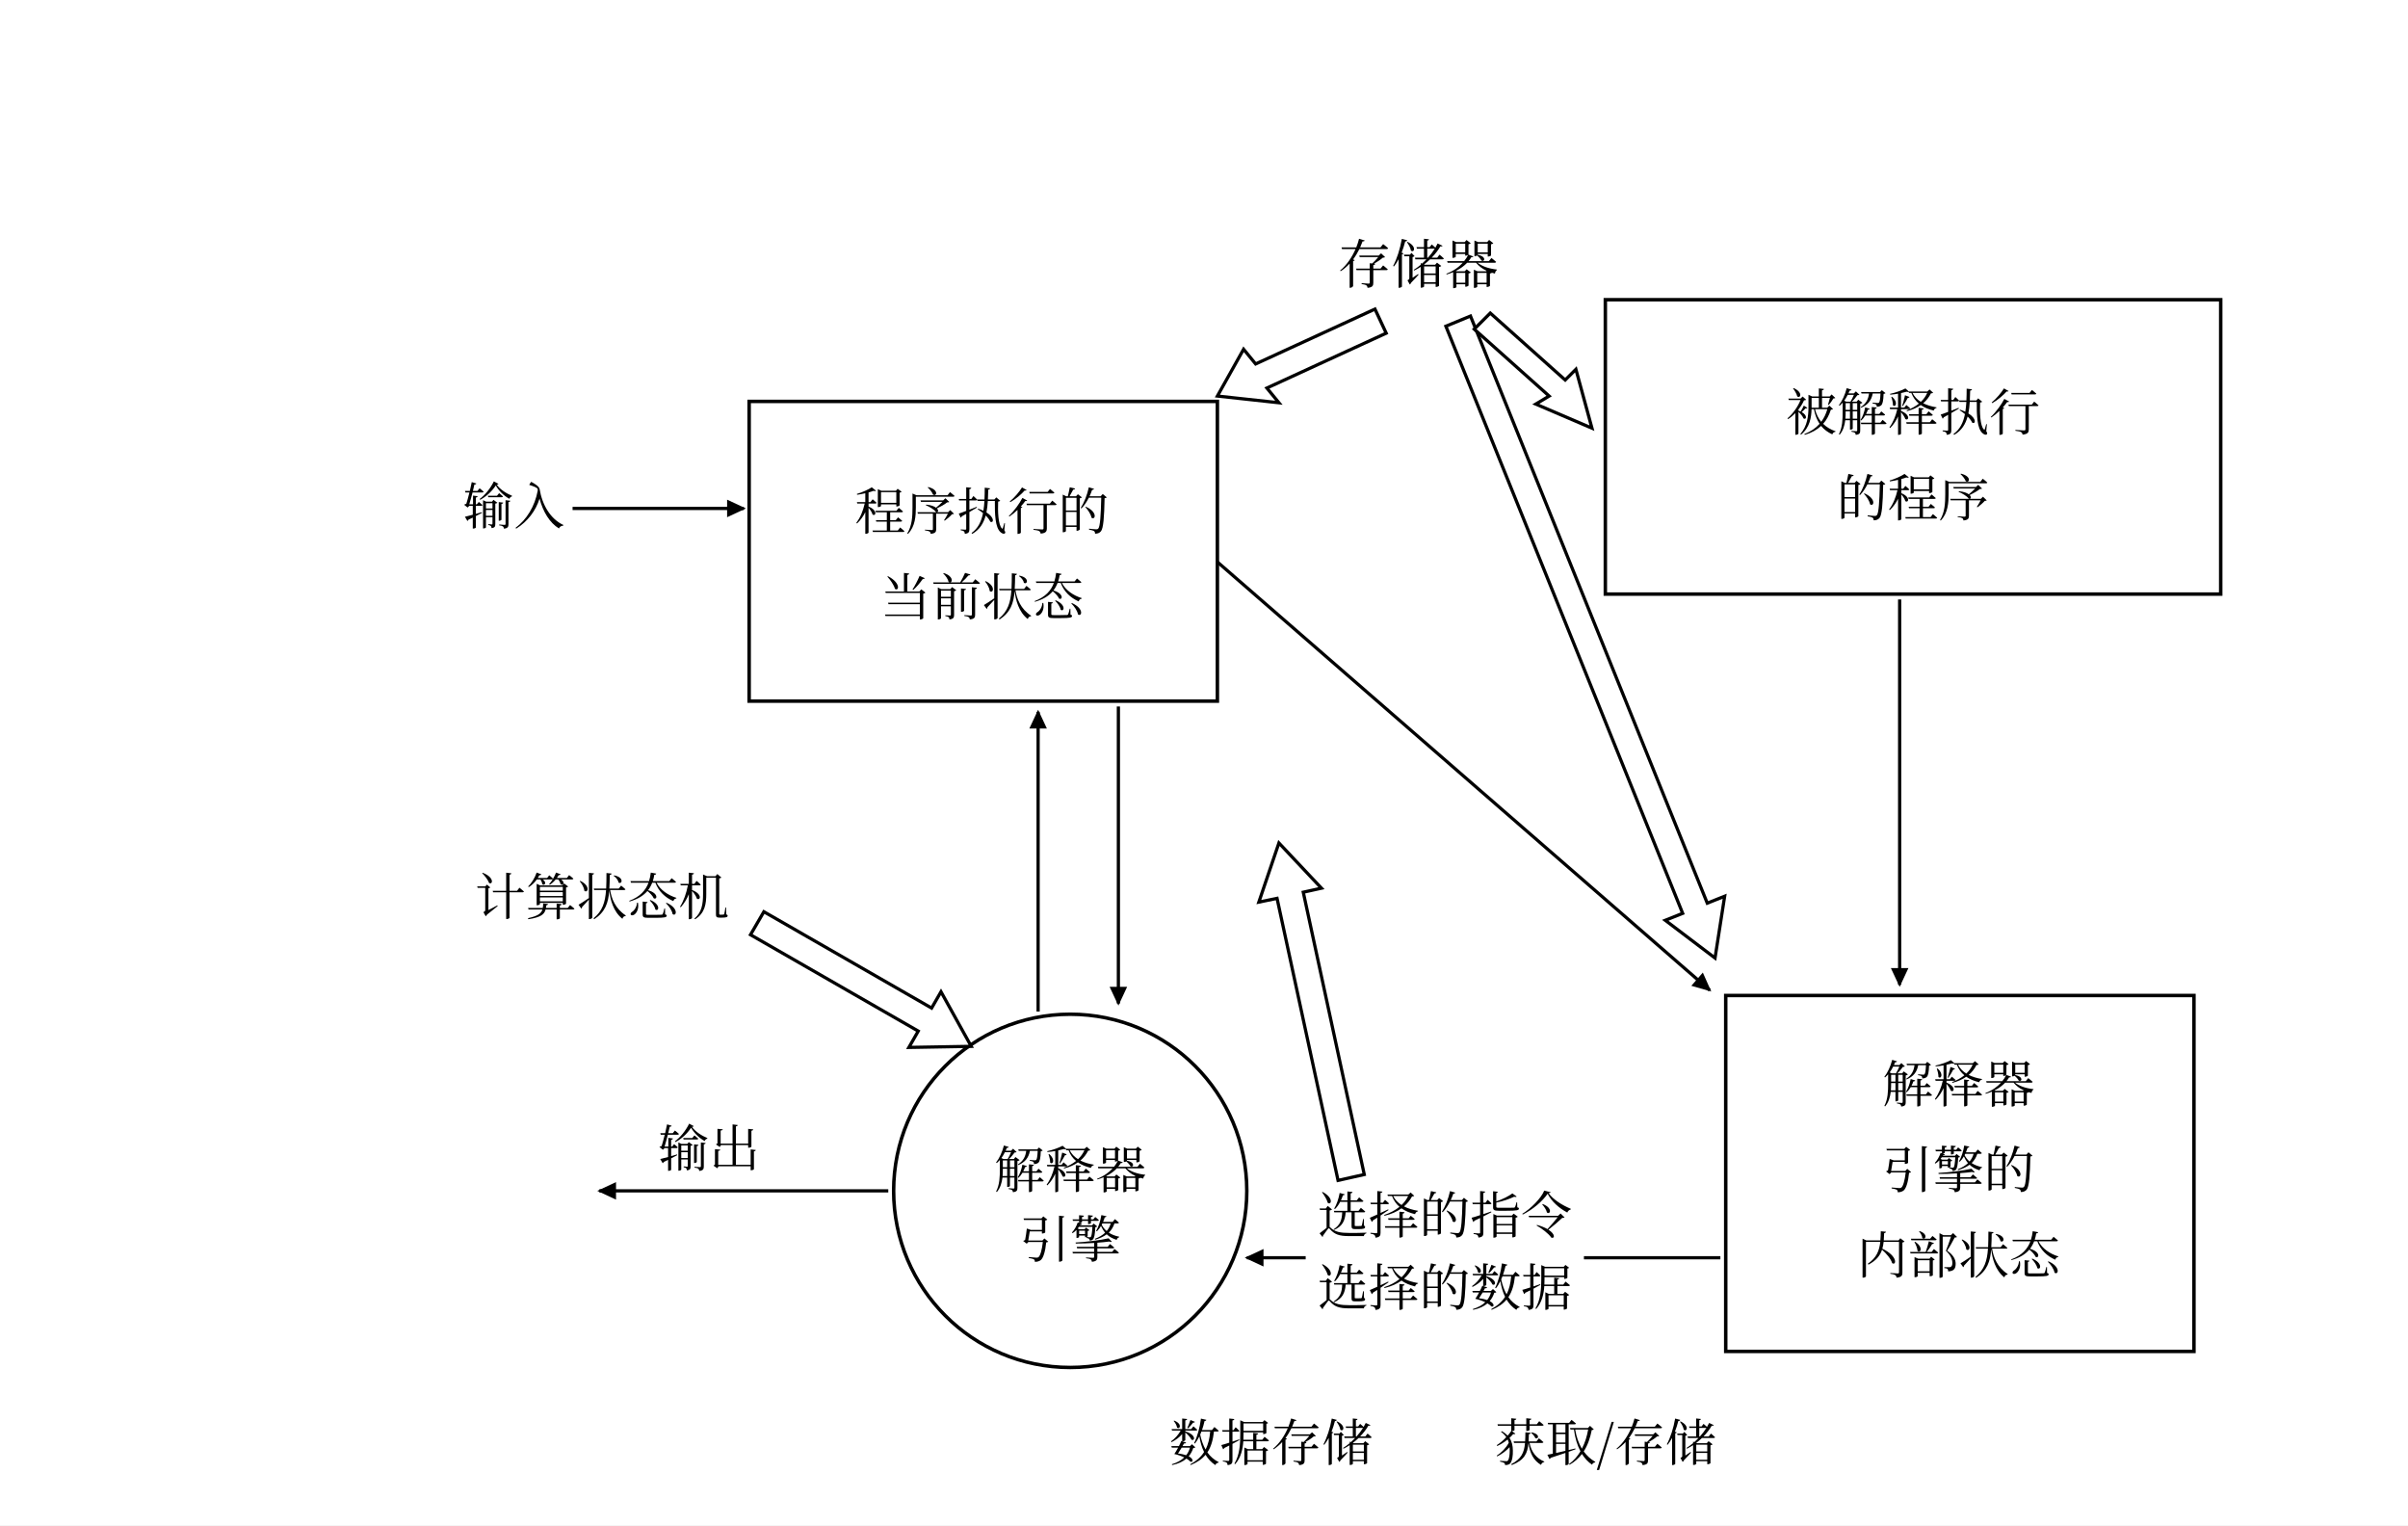
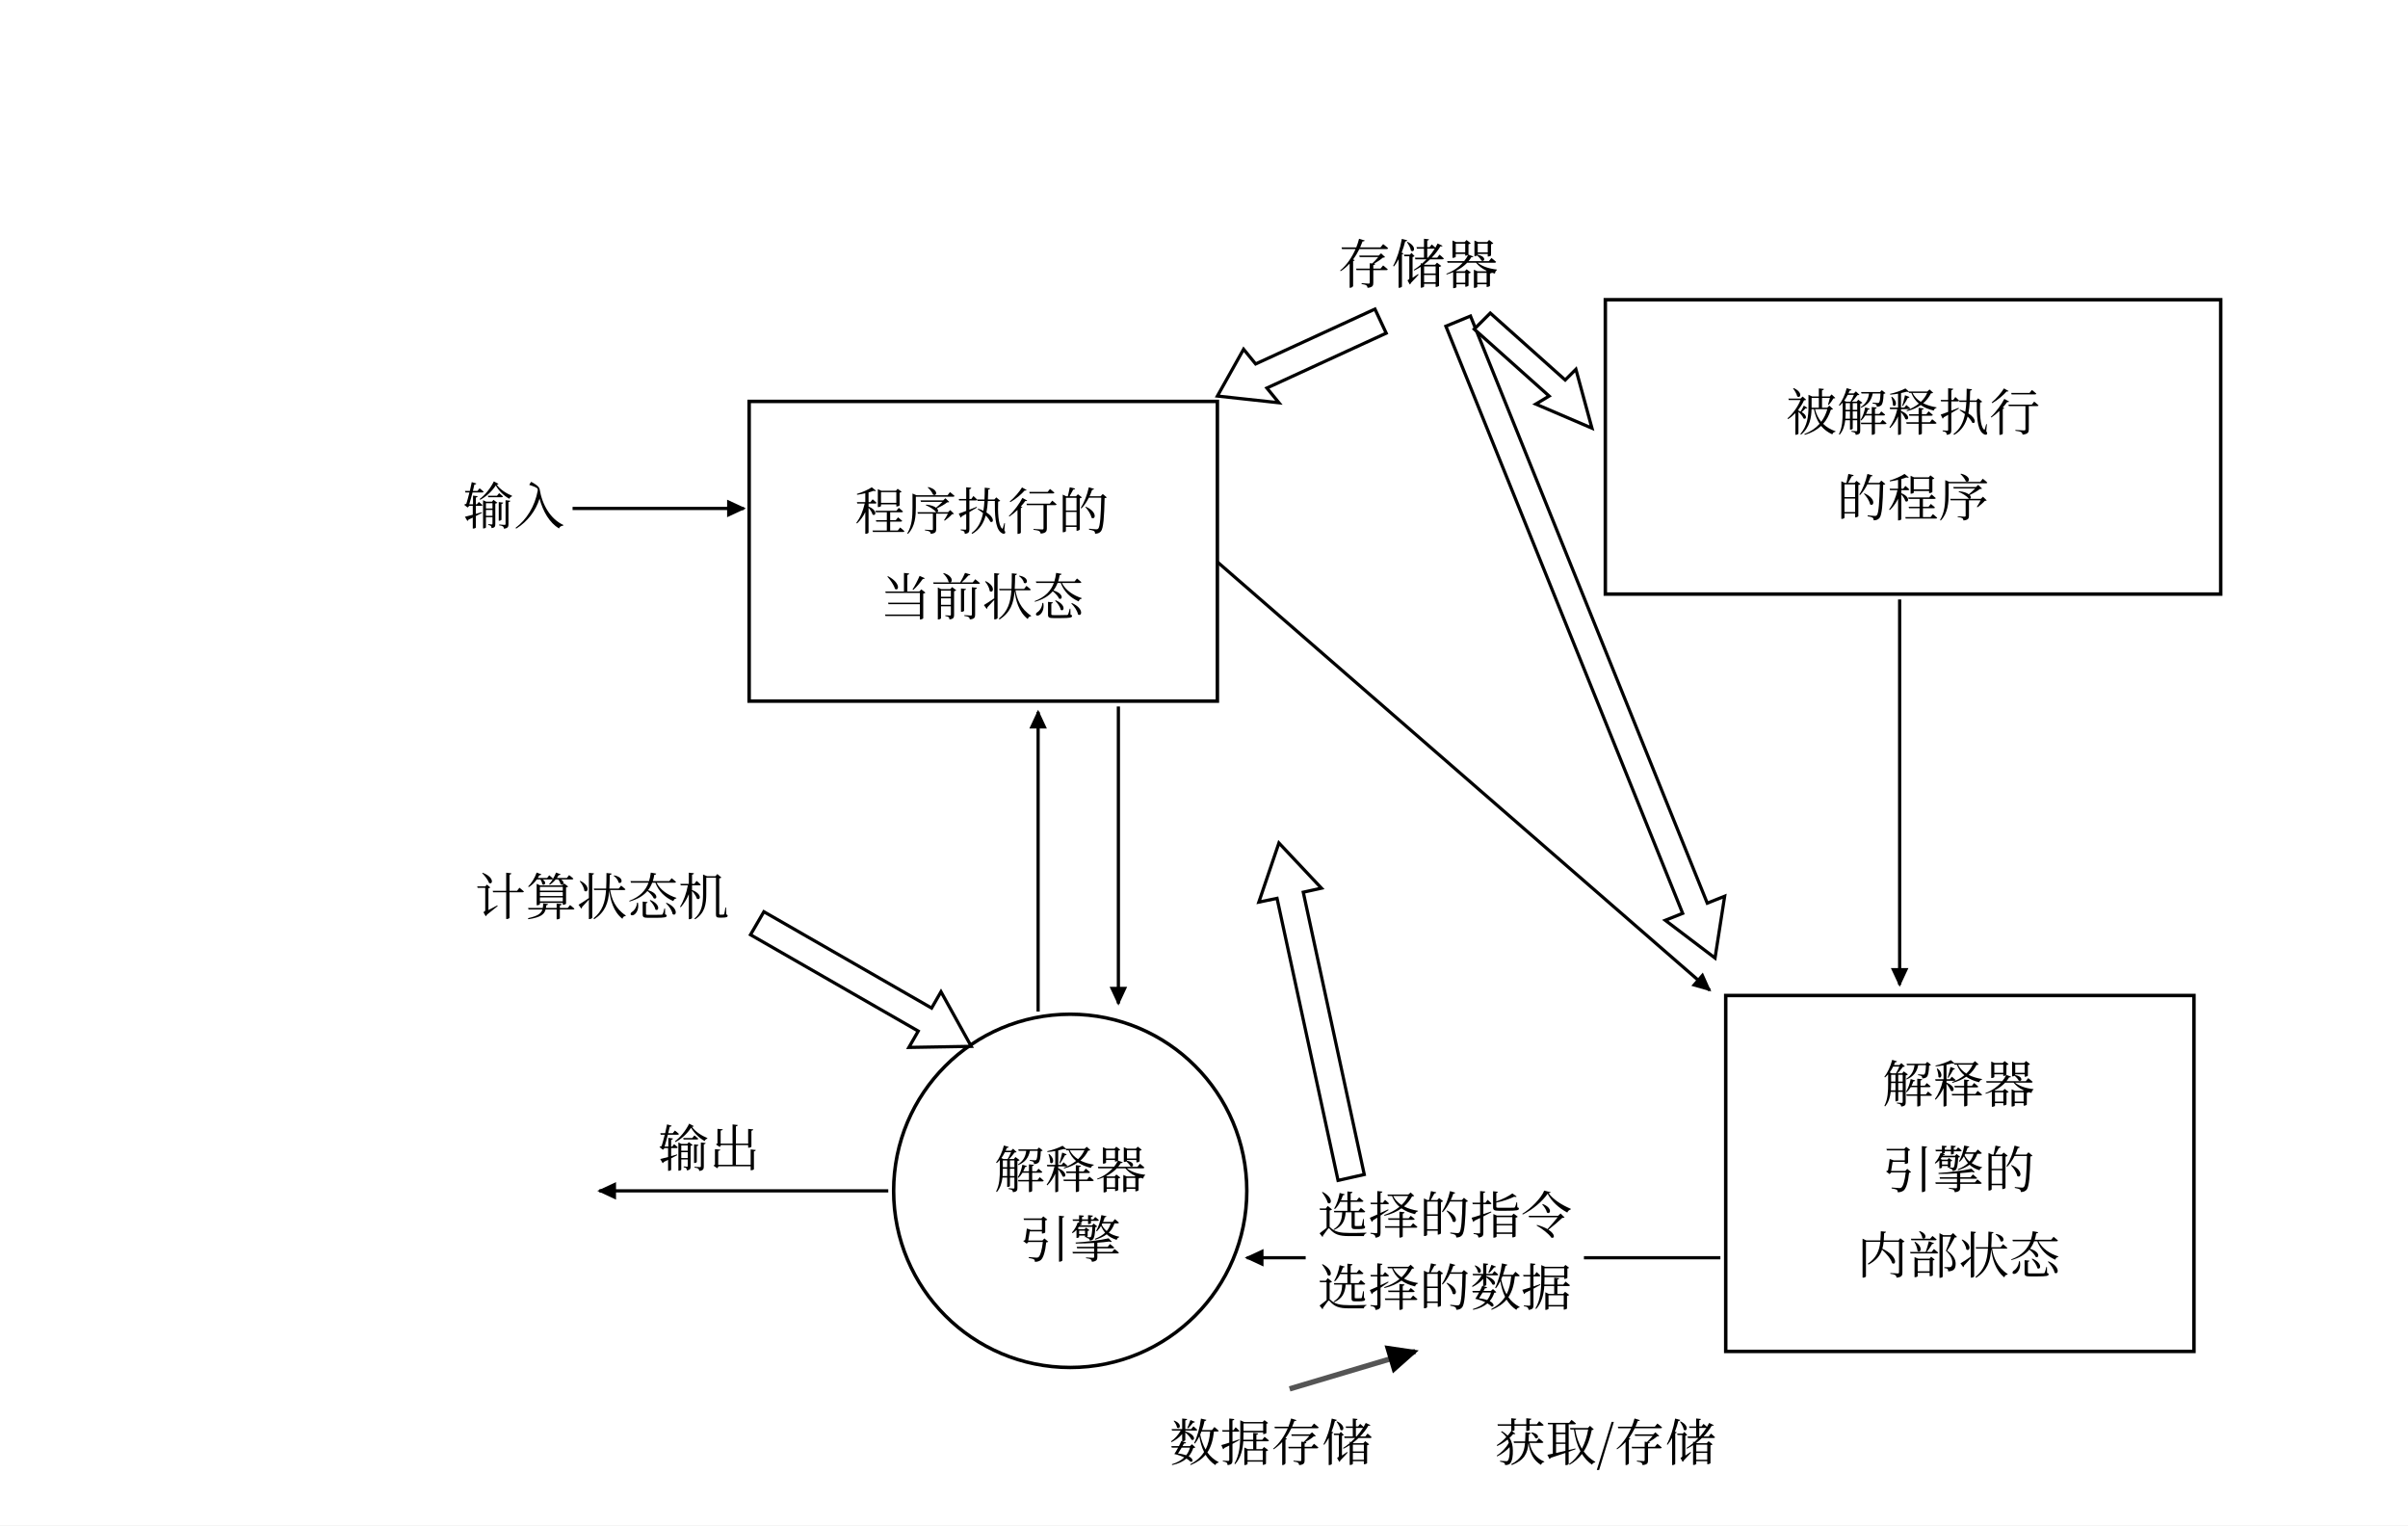
<svg xmlns="http://www.w3.org/2000/svg" viewBox="0 0 900 570" width="900" height="570" role="img" aria-labelledby="fig07-15-title fig07-15-desc">
  <defs>
    <marker id="fig07-15-ah" viewBox="0 0 10 10" refX="8.5" refY="5" markerWidth="6.5" markerHeight="6.5" orient="auto-start-reverse">
      <path d="M0.5,0.8 L9.5,5 L0.5,9.2 Z" fill="#000000" />
    </marker>
  </defs>
  <rect width="900" height="570" fill="#ffffff" />
  <g font-family="SimSun, 'Noto Serif CJK SC', 'WenQuanYi Zen Hei', serif" fill="#000000">
    <rect x="280" y="150" width="175" height="112" fill="#ffffff" stroke="#000000" stroke-width="1.3" />
    <text x="367" y="198" text-anchor="middle" font-size="19">程序执行的</text>
    <text x="367" y="230" text-anchor="middle" font-size="19">当前状态</text>
    <rect x="600" y="112" width="230" height="110" fill="#ffffff" stroke="#000000" stroke-width="1.3" />
    <text x="715" y="161" text-anchor="middle" font-size="19">被解释执行</text>
    <text x="715" y="193" text-anchor="middle" font-size="19">的程序</text>
    <rect x="645" y="372" width="175" height="133" fill="#ffffff" stroke="#000000" stroke-width="1.3" />
    <text x="732" y="412" text-anchor="middle" font-size="19">解释器</text>
    <text x="732" y="444" text-anchor="middle" font-size="19">引擎的</text>
    <text x="732" y="476" text-anchor="middle" font-size="19">内部状态</text>
    <circle cx="400" cy="445" r="66" fill="#ffffff" stroke="#000000" stroke-width="1.3" />
    <text x="400" y="444" text-anchor="middle" font-size="19">解释器</text>
    <text x="400" y="470" text-anchor="middle" font-size="19">引擎</text>
    <text x="192" y="196" text-anchor="middle" font-size="19">输入</text>
    <line x1="214" y1="190" x2="278" y2="190" stroke="#000000" stroke-width="1.2" marker-end="url(#fig07-15-ah)" />
    <text x="265" y="436" text-anchor="middle" font-size="19">输出</text>
    <line x1="332" y1="445" x2="224" y2="445" stroke="#000000" stroke-width="1.2" marker-end="url(#fig07-15-ah)" />
    <line x1="388" y1="378" x2="388" y2="266" stroke="#000000" stroke-width="1.2" marker-end="url(#fig07-15-ah)" />
    <line x1="418" y1="264" x2="418" y2="375" stroke="#000000" stroke-width="1.2" marker-end="url(#fig07-15-ah)" />
    <line x1="455" y1="210" x2="639" y2="370" stroke="#000000" stroke-width="1.2" marker-end="url(#fig07-15-ah)" />
    <line x1="710" y1="224" x2="710" y2="368" stroke="#000000" stroke-width="1.2" marker-end="url(#fig07-15-ah)" />
    <text x="540" y="461" text-anchor="middle" font-size="19">选择的指令</text>
    <text x="540" y="488" text-anchor="middle" font-size="19">选择的数据</text>
    <line x1="488" y1="470" x2="466" y2="470" stroke="#000000" stroke-width="1.2" marker-end="url(#fig07-15-ah)" />
    <line x1="592" y1="470" x2="643" y2="470" stroke="#000000" stroke-width="1.2" />
    <text x="225" y="342" text-anchor="middle" font-size="19">计算状态机</text>
    <polygon points="280.5,349.3 343.2,385.3 339.7,391.4 363,391 351.7,370.6 348.2,376.7 285.5,340.7" fill="#ffffff" stroke="#000000" stroke-width="1.2" />
    <text x="530" y="106" text-anchor="middle" font-size="20">存储器</text>
    <polygon points="513.9,115.5 469.3,136.0 464.8,130.5 455,148 478.0,150.5 473.5,145.0 518.1,124.5" fill="#ffffff" stroke="#000000" stroke-width="1.2" />
    <polygon points="540.4,121.9 628.9,341.3 622.4,343.9 641,358 644.6,334.9 638.1,337.5 549.6,118.1" fill="#ffffff" stroke="#000000" stroke-width="1.2" />
    <polygon points="551,123 579,148 574,151 595,160 589,138 585,142 557,117" fill="#ffffff" stroke="#000000" stroke-width="1.2" />
    <polygon points="509.9,438.9 487.1,333.4 493.9,331.9 478,315 470.5,337.1 477.3,335.7 500.1,441.1" fill="#ffffff" stroke="#000000" stroke-width="1.2" />
+     <path d="M 482 519 L 529 505" fill="none" stroke="#555" stroke-width="2" marker-end="url(#fig07-15-ah)" />
    <text x="475" y="546" text-anchor="middle" font-size="19">数据存储</text>
    <text x="600" y="546" text-anchor="middle" font-size="19">获取/存储</text>
  </g>
</svg>
